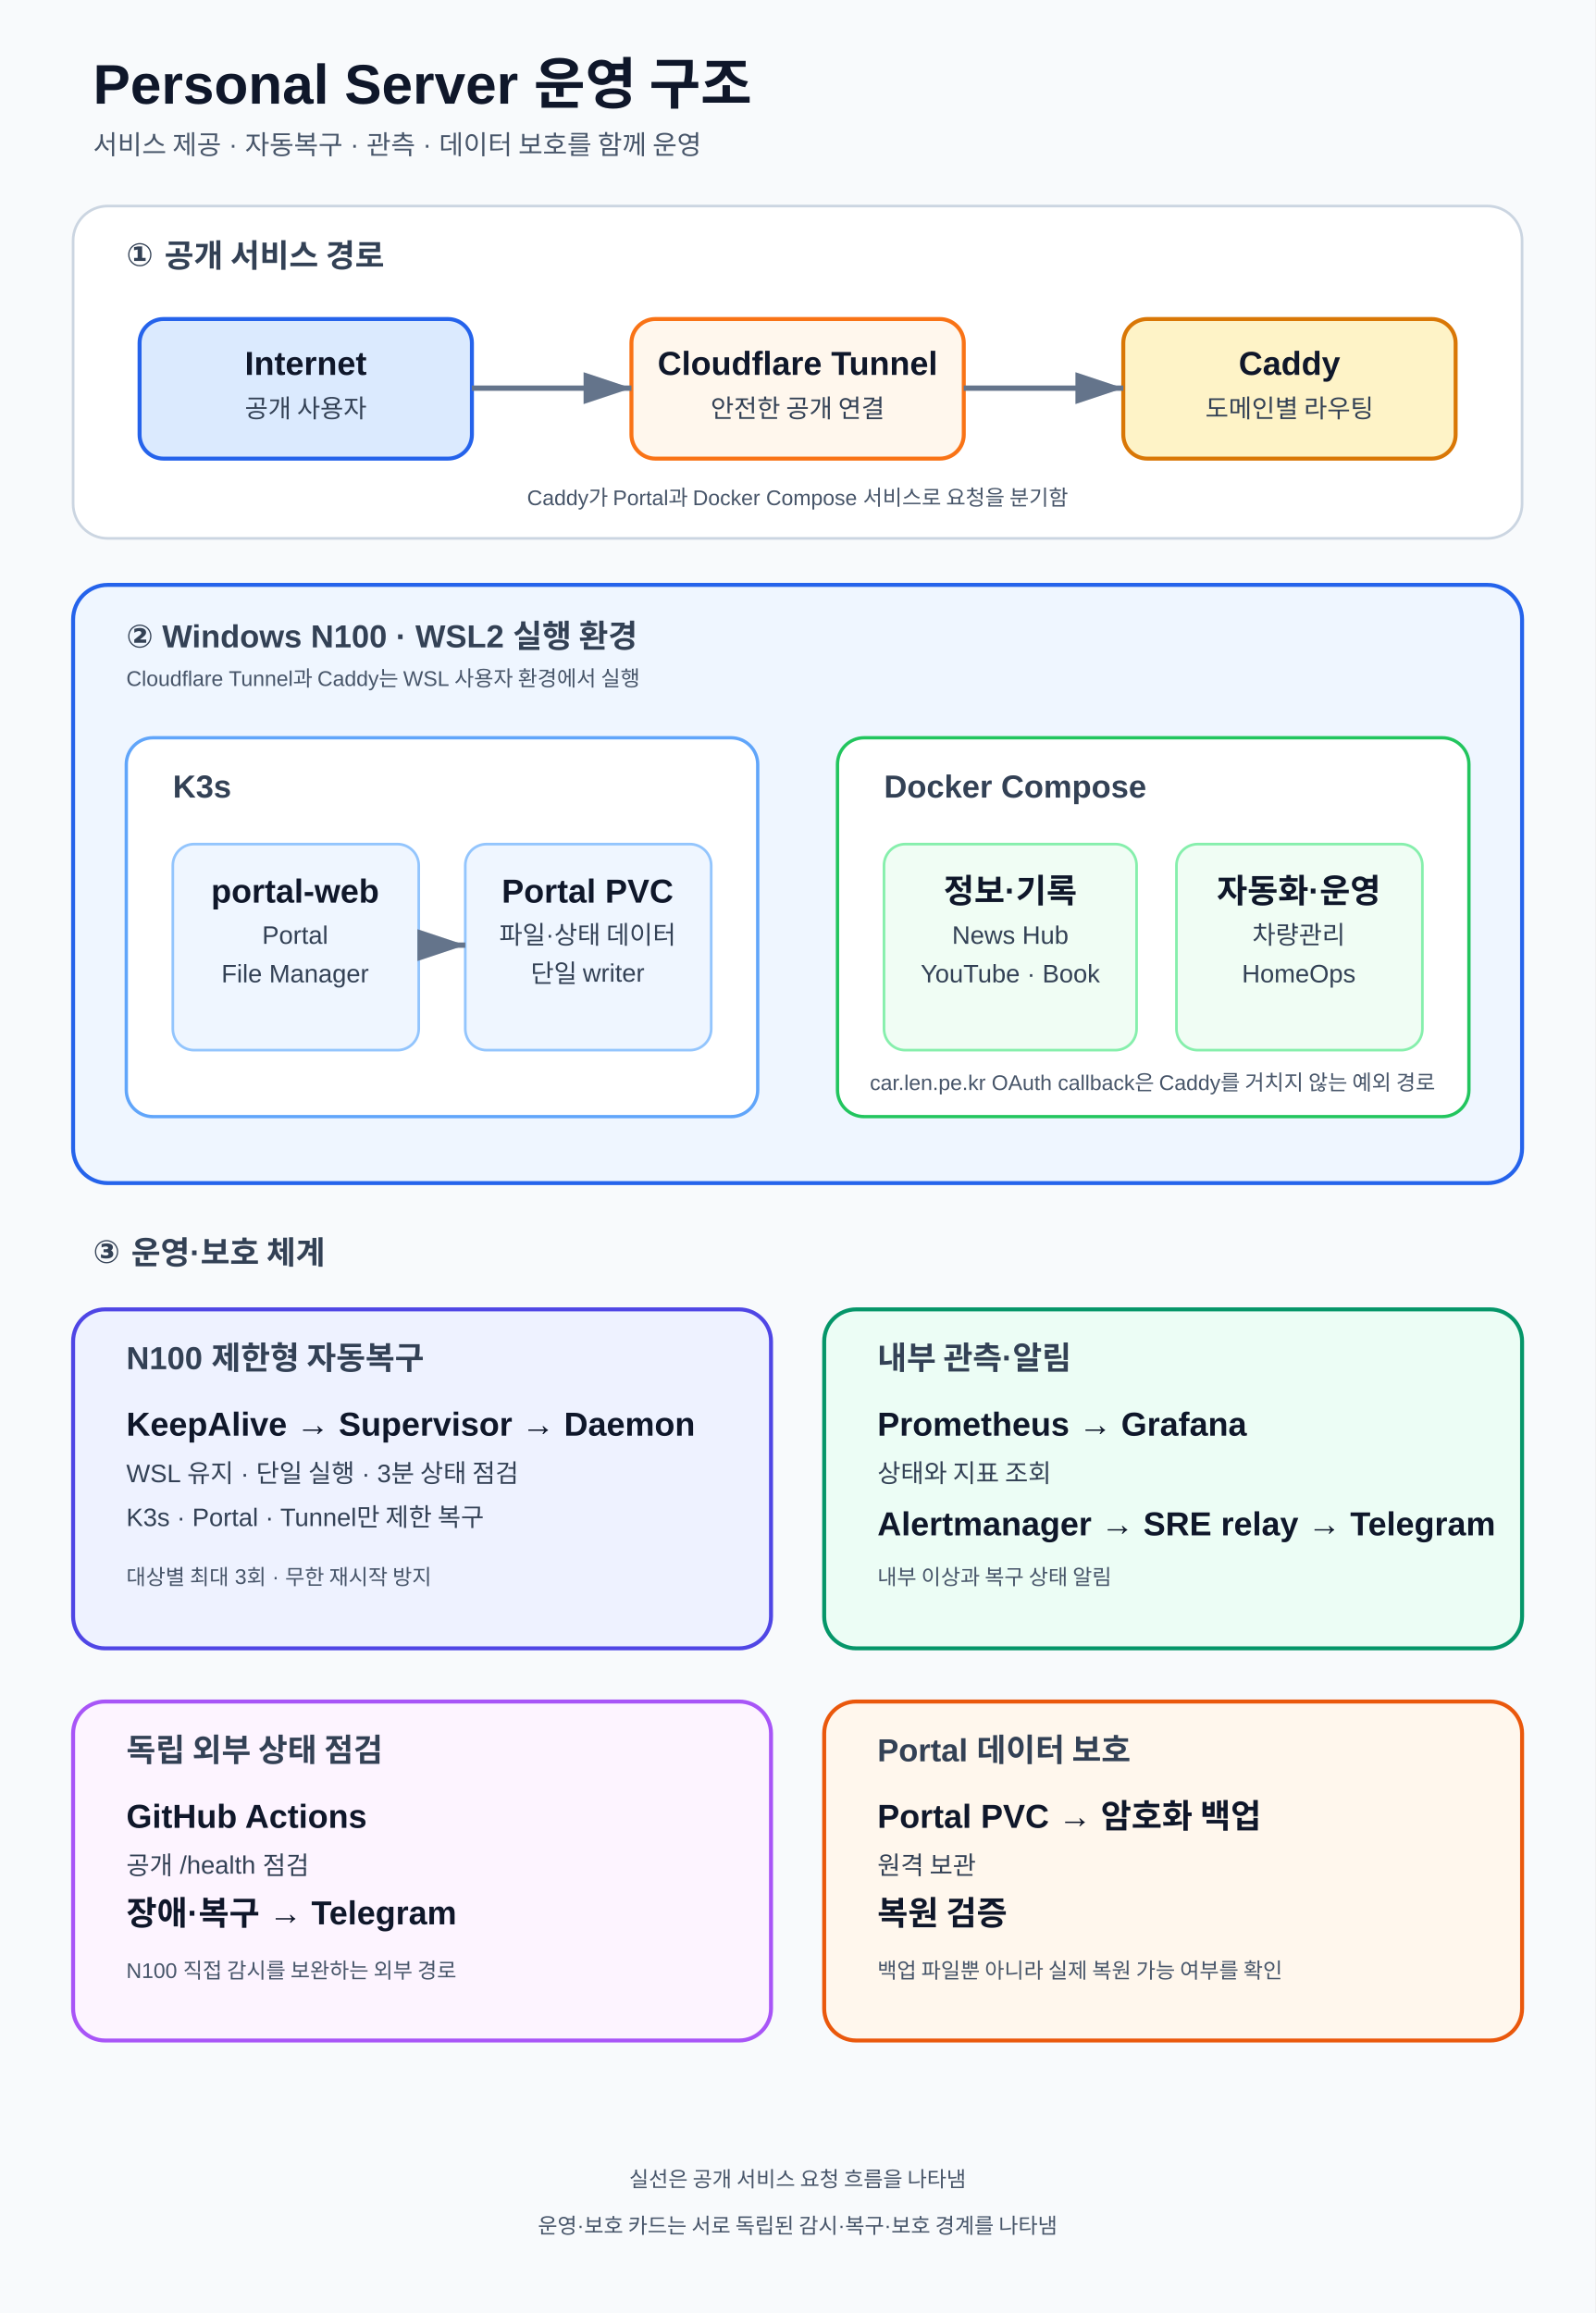
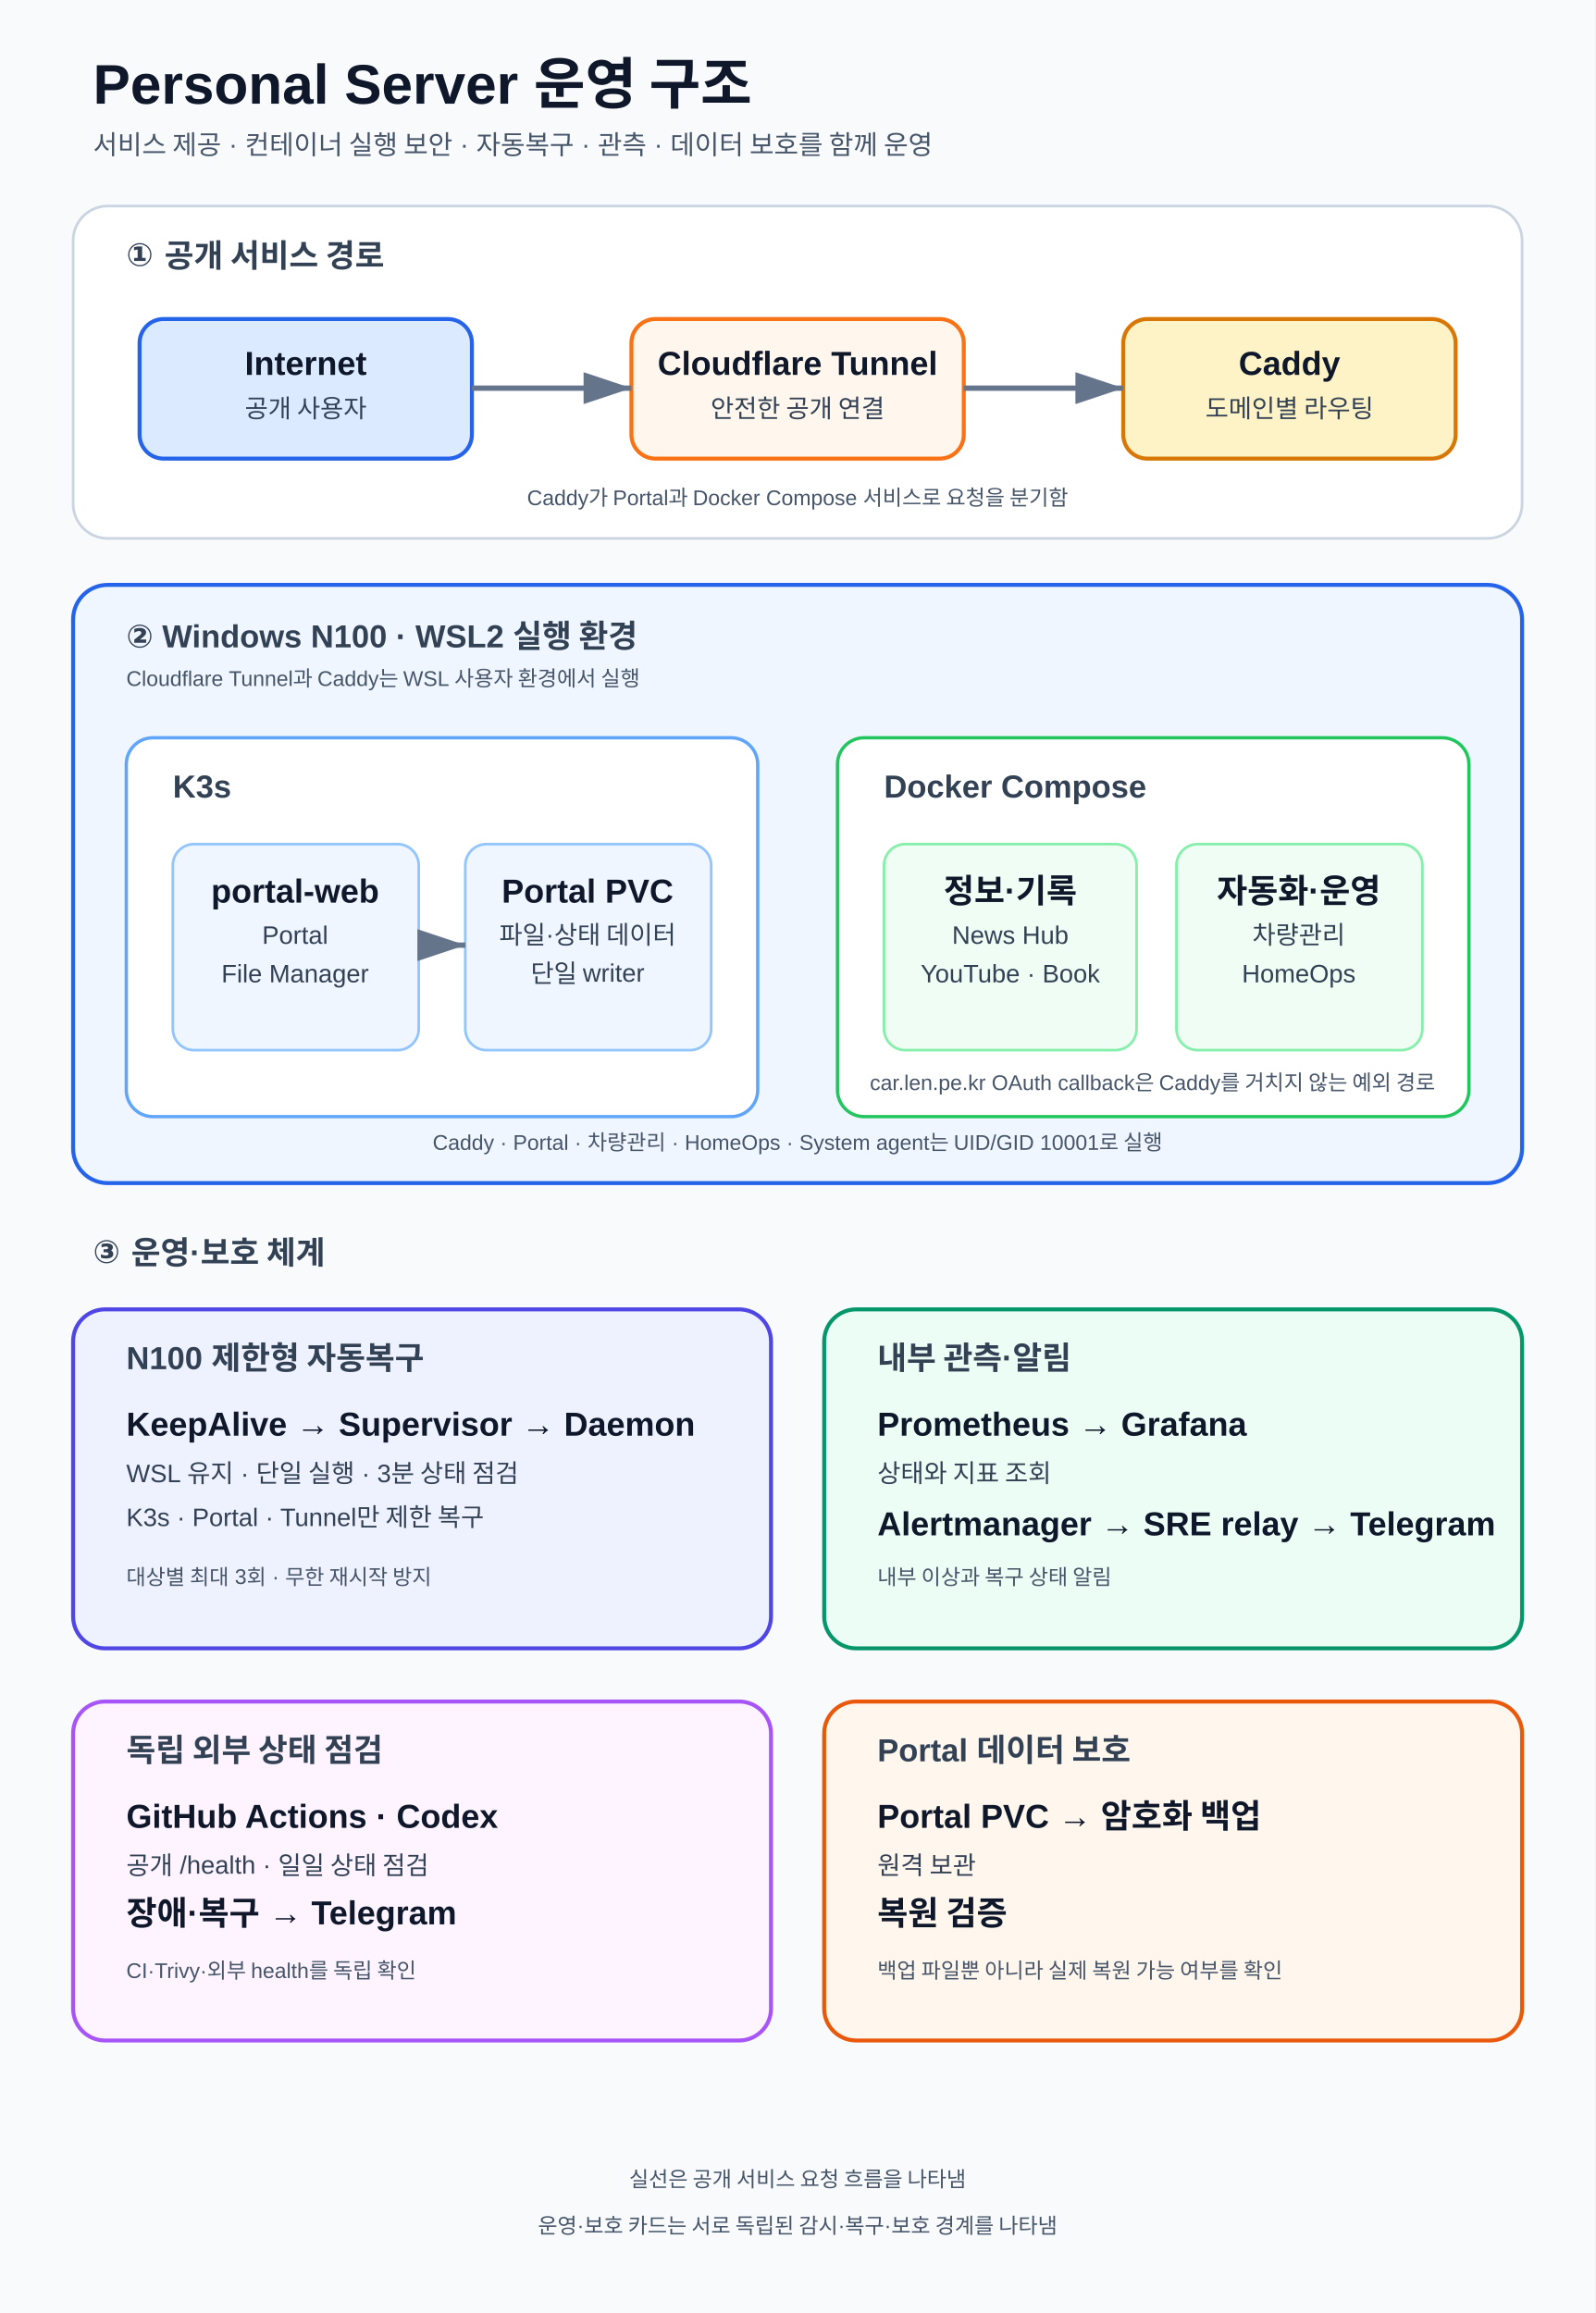
<svg xmlns="http://www.w3.org/2000/svg" width="1200" height="1740" viewBox="0 0 1200 1740" role="img" aria-labelledby="title desc">
  <defs>
    <marker id="arrow" markerWidth="10" markerHeight="10" refX="9" refY="3" orient="auto" markerUnits="strokeWidth">
      <path d="M0,0 L0,6 L9,3 z" fill="#64748b" />
    </marker>
    <style>
      .title { font: 700 42px Arial, 'Apple SD Gothic Neo', sans-serif; fill: #0f172a; }
      .subtitle { font: 400 20px Arial, 'Apple SD Gothic Neo', sans-serif; fill: #475569; }
      .section { font: 700 24px Arial, 'Apple SD Gothic Neo', sans-serif; fill: #334155; }
      .label { font: 700 25px Arial, 'Apple SD Gothic Neo', sans-serif; fill: #0f172a; }
      .body { font: 400 19px Arial, 'Apple SD Gothic Neo', sans-serif; fill: #334155; }
      .note { font: 400 16px Arial, 'Apple SD Gothic Neo', sans-serif; fill: #475569; }
      .route { stroke: #64748b; stroke-width: 4; fill: none; marker-end: url(#arrow); }
    </style>
  </defs>
  <rect width="1200" height="1740" fill="#f8fafc" />
  <text x="70" y="78" class="title">Personal Server 운영 구조</text>
-   <text x="70" y="116" class="subtitle">서비스 제공 · 자동복구 · 관측 · 데이터 보호를 함께 운영</text>
+   <text x="70" y="116" class="subtitle">서비스 제공 · 컨테이너 실행 보안 · 자동복구 · 관측 · 데이터 보호를 함께 운영</text>
  <rect x="55" y="155" width="1090" height="250" rx="26" fill="#ffffff" stroke="#cbd5e1" stroke-width="2" />
  <text x="95" y="200" class="section">① 공개 서비스 경로</text>
  <rect x="105" y="240" width="250" height="105" rx="18" fill="#dbeafe" stroke="#2563eb" stroke-width="3" />
  <text x="230" y="282" text-anchor="middle" class="label">Internet</text>
  <text x="230" y="314" text-anchor="middle" class="body">공개 사용자</text>
  <rect x="475" y="240" width="250" height="105" rx="18" fill="#fff7ed" stroke="#f97316" stroke-width="3" />
  <text x="600" y="282" text-anchor="middle" class="label">Cloudflare Tunnel</text>
  <text x="600" y="314" text-anchor="middle" class="body">안전한 공개 연결</text>
  <rect x="845" y="240" width="250" height="105" rx="18" fill="#fef3c7" stroke="#d97706" stroke-width="3" />
  <text x="970" y="282" text-anchor="middle" class="label">Caddy</text>
  <text x="970" y="314" text-anchor="middle" class="body">도메인별 라우팅</text>
  <path d="M355 292 H475" class="route" />
  <path d="M725 292 H845" class="route" />
  <text x="600" y="380" text-anchor="middle" class="note">Caddy가 Portal과 Docker Compose 서비스로 요청을 분기함</text>
  <rect x="55" y="440" width="1090" height="450" rx="26" fill="#eff6ff" stroke="#2563eb" stroke-width="3" />
  <text x="95" y="487" class="section">② Windows N100 · WSL2 실행 환경</text>
  <text x="95" y="516" class="note">Cloudflare Tunnel과 Caddy는 WSL 사용자 환경에서 실행</text>
  <rect x="95" y="555" width="475" height="285" rx="20" fill="#ffffff" stroke="#60a5fa" stroke-width="2.5" />
  <text x="130" y="600" class="section">K3s</text>
  <rect x="130" y="635" width="185" height="155" rx="16" fill="#eff6ff" stroke="#93c5fd" stroke-width="2" />
  <text x="222" y="679" text-anchor="middle" class="label">portal-web</text>
  <text x="222" y="710" text-anchor="middle" class="body">Portal</text>
  <text x="222" y="739" text-anchor="middle" class="body">File Manager</text>
  <rect x="350" y="635" width="185" height="155" rx="16" fill="#eff6ff" stroke="#93c5fd" stroke-width="2" />
  <text x="442" y="679" text-anchor="middle" class="label">Portal PVC</text>
  <text x="442" y="710" text-anchor="middle" class="body">파일·상태 데이터</text>
  <text x="442" y="739" text-anchor="middle" class="body">단일 writer</text>
  <path d="M315 711 H350" class="route" />
  <rect x="630" y="555" width="475" height="285" rx="20" fill="#ffffff" stroke="#22c55e" stroke-width="2.5" />
  <text x="665" y="600" class="section">Docker Compose</text>
  <rect x="665" y="635" width="190" height="155" rx="16" fill="#f0fdf4" stroke="#86efac" stroke-width="2" />
  <text x="760" y="679" text-anchor="middle" class="label">정보·기록</text>
  <text x="760" y="710" text-anchor="middle" class="body">News Hub</text>
  <text x="760" y="739" text-anchor="middle" class="body">YouTube · Book</text>
  <rect x="885" y="635" width="185" height="155" rx="16" fill="#f0fdf4" stroke="#86efac" stroke-width="2" />
  <text x="977" y="679" text-anchor="middle" class="label">자동화·운영</text>
  <text x="977" y="710" text-anchor="middle" class="body">차량관리</text>
  <text x="977" y="739" text-anchor="middle" class="body">HomeOps</text>
  <text x="867" y="820" text-anchor="middle" class="note">car.len.pe.kr OAuth callback은 Caddy를 거치지 않는 예외 경로</text>
+   <text x="600" y="865" text-anchor="middle" class="note">Caddy · Portal · 차량관리 · HomeOps · System agent는 UID/GID 10001로 실행</text>
  <text x="70" y="950" class="section">③ 운영·보호 체계</text>
  <rect x="55" y="985" width="525" height="255" rx="24" fill="#eef2ff" stroke="#4f46e5" stroke-width="3" />
  <text x="95" y="1030" class="section">N100 제한형 자동복구</text>
  <text x="95" y="1080" class="label">KeepAlive → Supervisor → Daemon</text>
  <text x="95" y="1115" class="body">WSL 유지 · 단일 실행 · 3분 상태 점검</text>
  <text x="95" y="1148" class="body">K3s · Portal · Tunnel만 제한 복구</text>
  <text x="95" y="1192" class="note">대상별 최대 3회 · 무한 재시작 방지</text>
  <rect x="620" y="985" width="525" height="255" rx="24" fill="#ecfdf5" stroke="#059669" stroke-width="3" />
  <text x="660" y="1030" class="section">내부 관측·알림</text>
  <text x="660" y="1080" class="label">Prometheus → Grafana</text>
  <text x="660" y="1115" class="body">상태와 지표 조회</text>
  <text x="660" y="1155" class="label">Alertmanager → SRE relay → Telegram</text>
  <text x="660" y="1192" class="note">내부 이상과 복구 상태 알림</text>
  <rect x="55" y="1280" width="525" height="255" rx="24" fill="#fdf4ff" stroke="#a855f7" stroke-width="3" />
  <text x="95" y="1325" class="section">독립 외부 상태 점검</text>
-   <text x="95" y="1375" class="label">GitHub Actions</text>
-   <text x="95" y="1410" class="body">공개 /health 점검</text>
+   <text x="95" y="1375" class="label">GitHub Actions · Codex</text>
+   <text x="95" y="1410" class="body">공개 /health · 일일 상태 점검</text>
  <text x="95" y="1448" class="label">장애·복구 → Telegram</text>
-   <text x="95" y="1488" class="note">N100 직접 감시를 보완하는 외부 경로</text>
+   <text x="95" y="1488" class="note">CI·Trivy·외부 health를 독립 확인</text>
  <rect x="620" y="1280" width="525" height="255" rx="24" fill="#fff7ed" stroke="#ea580c" stroke-width="3" />
  <text x="660" y="1325" class="section">Portal 데이터 보호</text>
  <text x="660" y="1375" class="label">Portal PVC → 암호화 백업</text>
  <text x="660" y="1410" class="body">원격 보관</text>
  <text x="660" y="1448" class="label">복원 검증</text>
  <text x="660" y="1488" class="note">백업 파일뿐 아니라 실제 복원 가능 여부를 확인</text>
  <text x="600" y="1645" text-anchor="middle" class="note">실선은 공개 서비스 요청 흐름을 나타냄</text>
  <text x="600" y="1680" text-anchor="middle" class="note">운영·보호 카드는 서로 독립된 감시·복구·보호 경계를 나타냄</text>
</svg>
